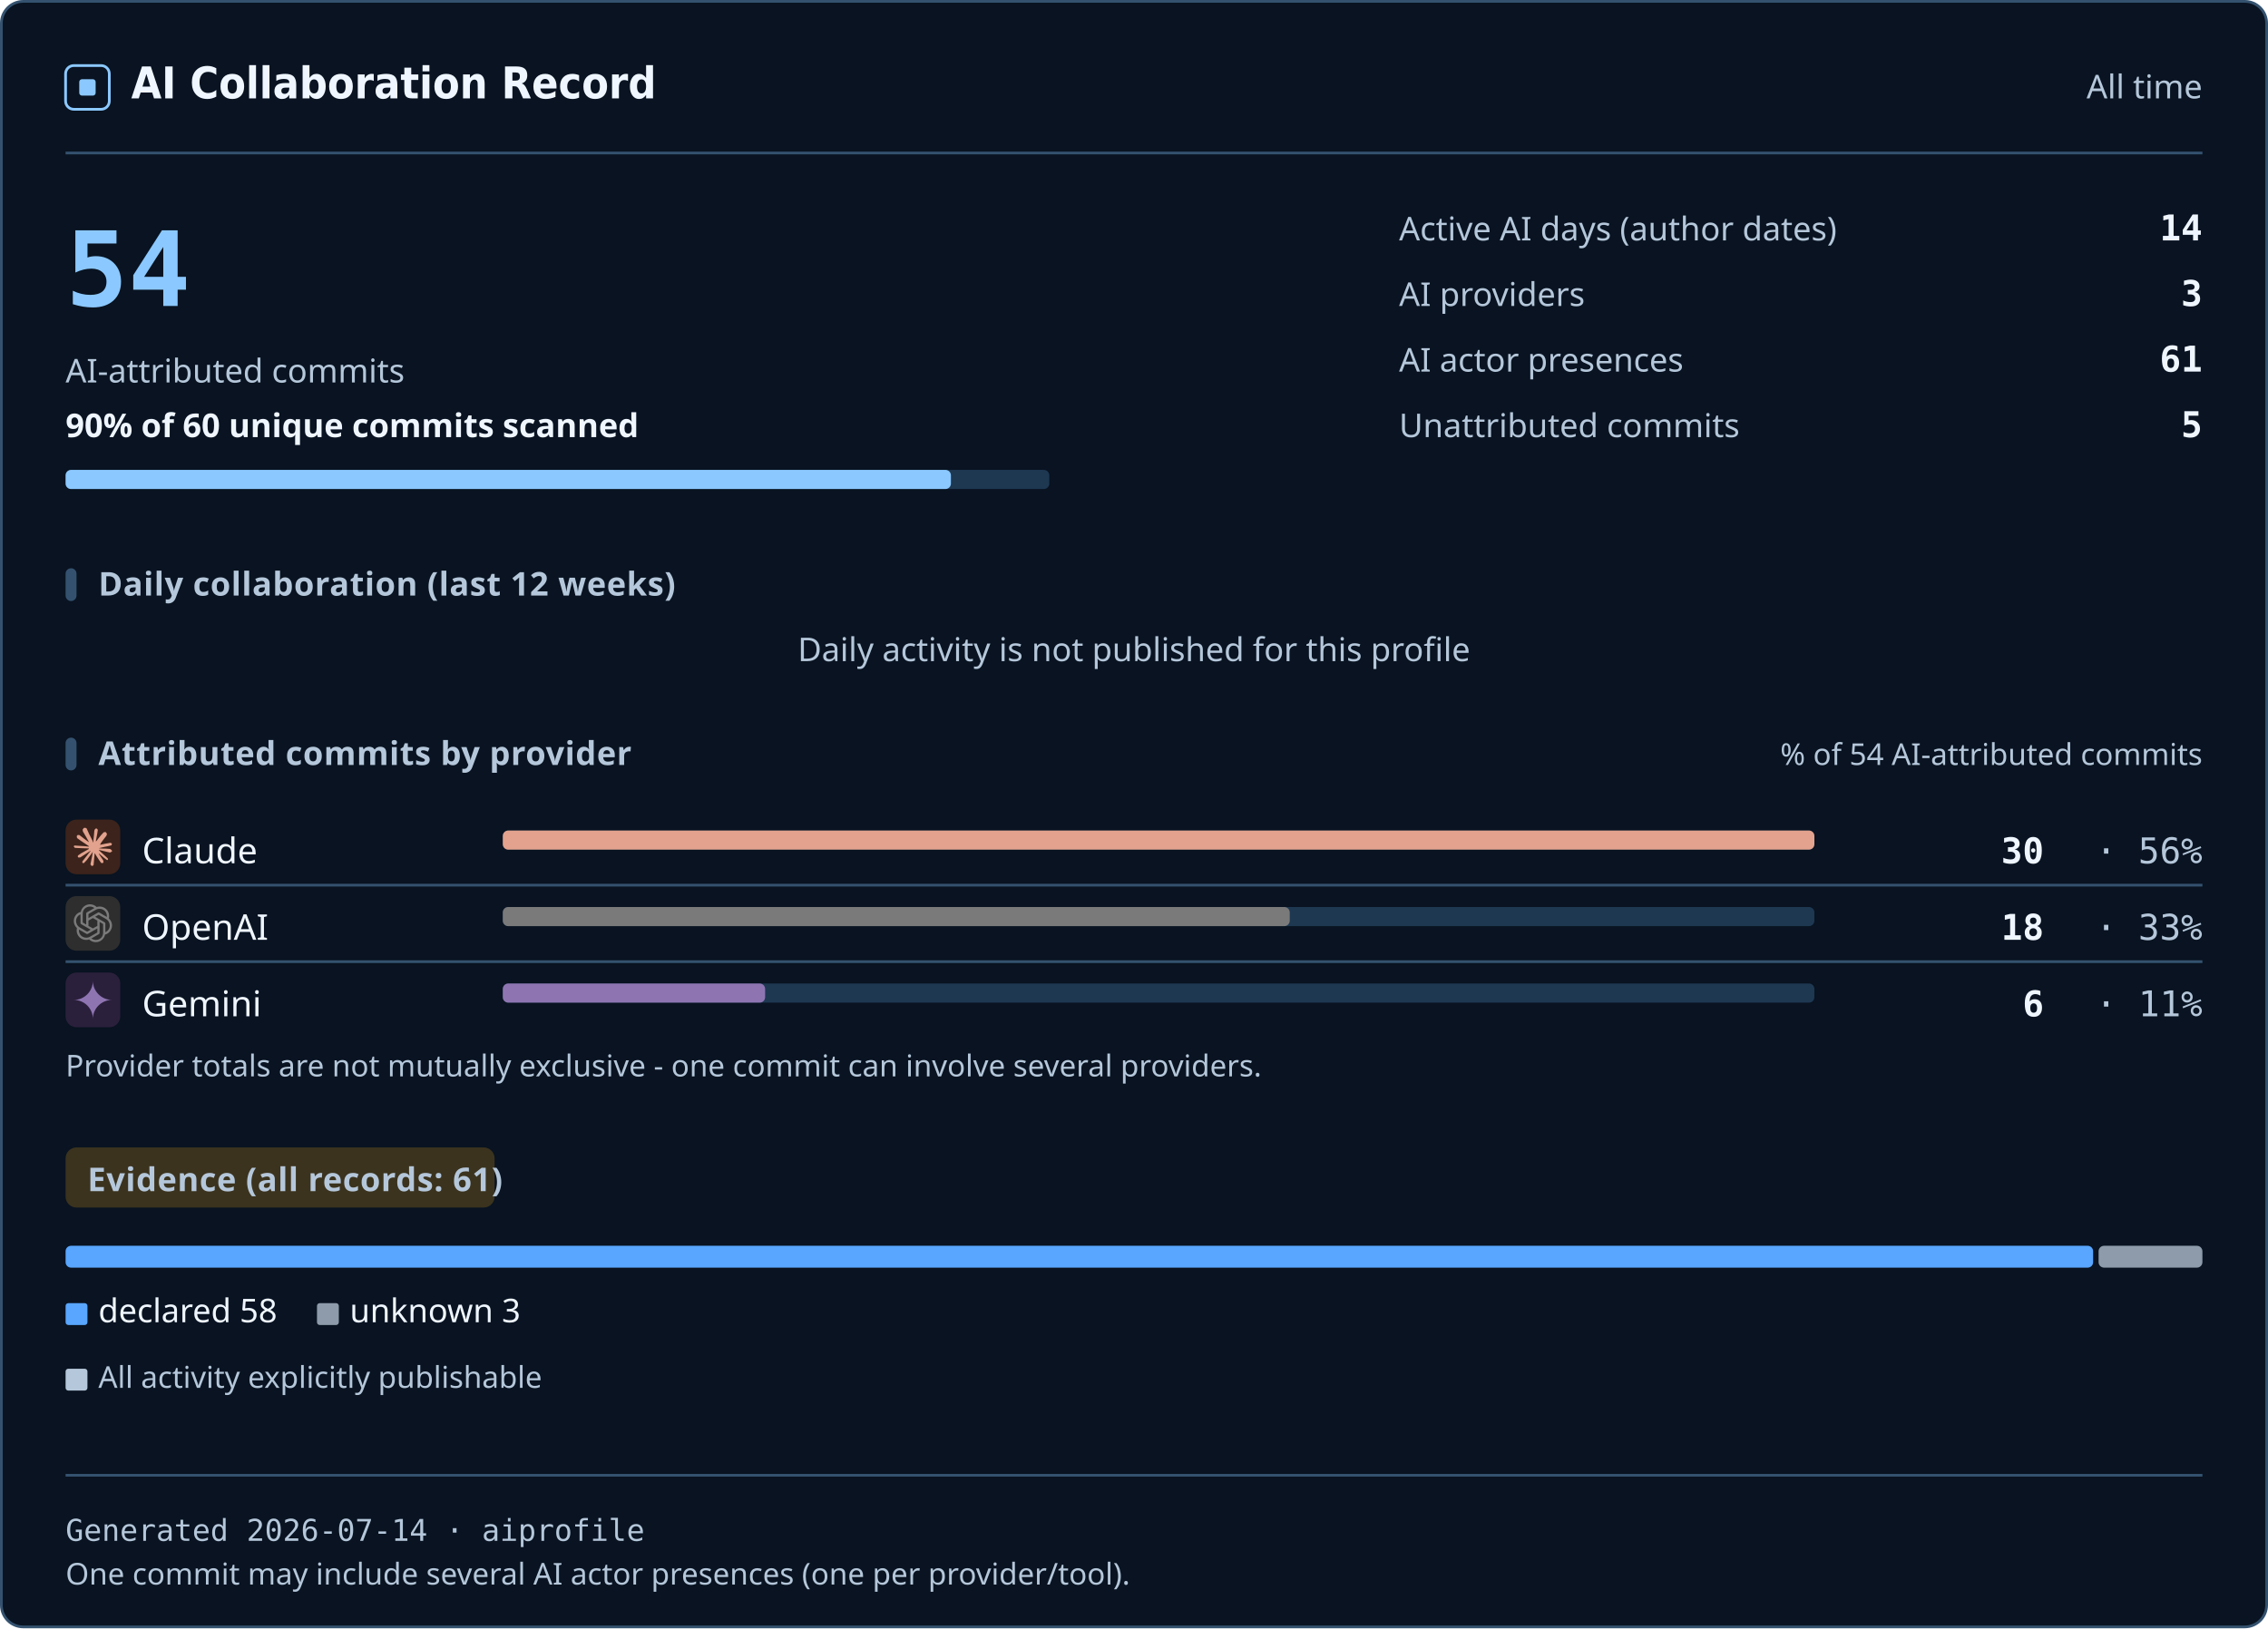
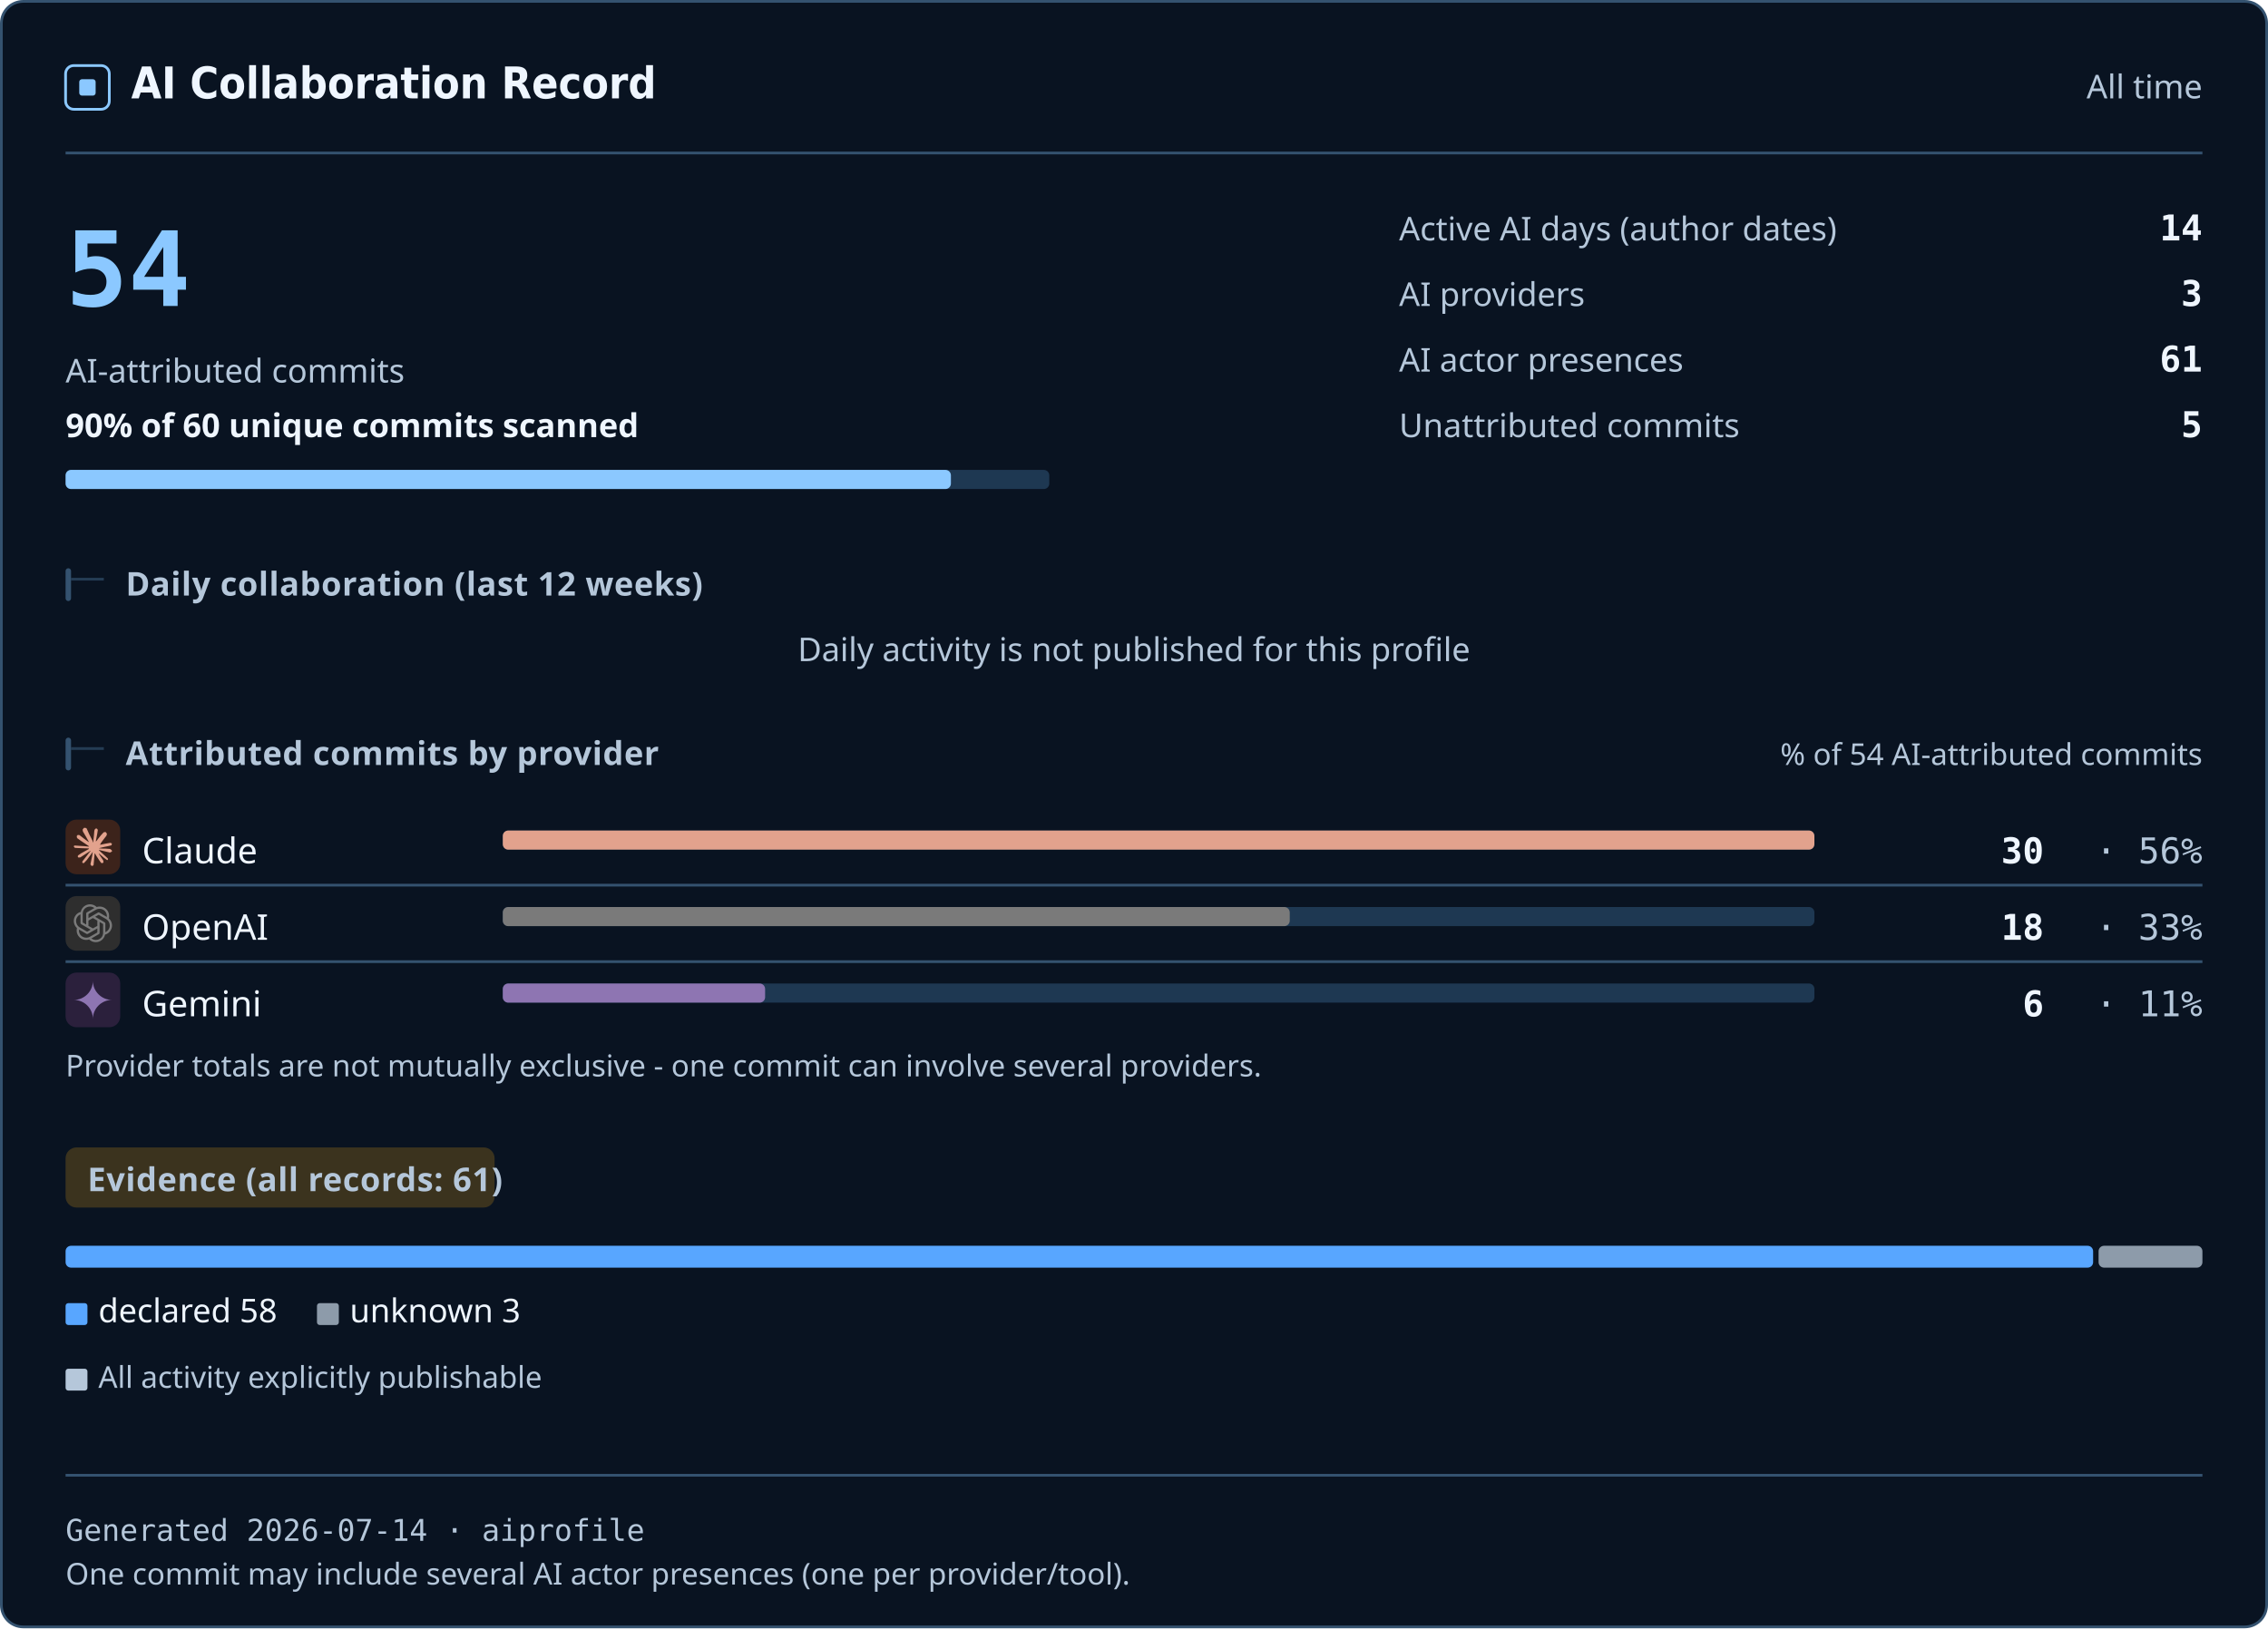
<svg xmlns="http://www.w3.org/2000/svg" width="830" height="596" viewBox="0 0 830 596" role="img" aria-labelledby="aiprofileSummaryTitle aiprofileSummaryDesc">
  <rect x="0.5" y="0.5" width="829" height="595" rx="8" fill="#091321" stroke="#34526f" stroke-width="1" />
  <rect x="24" y="24" width="16" height="16" rx="3" fill="#091321" stroke="#8bc8ff" stroke-width="1" />
  <rect x="29" y="29" width="6" height="6" rx="1" fill="#8bc8ff" />
  <text x="48" y="36" font-family="'IBM Plex Sans Condensed', 'Aptos Display', 'Segoe UI', 'DejaVu Sans Condensed', sans-serif" font-size="16" font-weight="600" fill="#eff6ff" text-anchor="start">AI Collaboration Record</text>
  <text x="806" y="36" font-family="'IBM Plex Sans', 'Aptos', 'Segoe UI', 'Noto Sans', 'DejaVu Sans', sans-serif" font-size="12" font-weight="400" fill="#b5c7da" text-anchor="end">All time</text>
  <line x1="24" y1="56" x2="806" y2="56" stroke="#34526f" />
  <text x="24" y="112" font-family="'IBM Plex Mono', 'Cascadia Mono', 'SFMono-Regular', 'DejaVu Sans Mono', Consolas, monospace" font-size="38" font-weight="700" fill="#8bc8ff" text-anchor="start">54</text>
  <text x="24" y="140" font-family="'IBM Plex Sans', 'Aptos', 'Segoe UI', 'Noto Sans', 'DejaVu Sans', sans-serif" font-size="12" font-weight="400" fill="#b5c7da" text-anchor="start">AI-attributed commits</text>
  <text x="24" y="160" font-family="'IBM Plex Sans', 'Aptos', 'Segoe UI', 'Noto Sans', 'DejaVu Sans', sans-serif" font-size="12" font-weight="600" fill="#eff6ff" text-anchor="start">90% of 60 unique commits scanned</text>
  <rect x="24" y="172" width="360" height="7" rx="2" fill="#1e3852" />
  <rect x="24" y="172" width="324" height="7" rx="2" fill="#8bc8ff" />
  <text x="512" y="88" font-family="'IBM Plex Sans', 'Aptos', 'Segoe UI', 'Noto Sans', 'DejaVu Sans', sans-serif" font-size="12" font-weight="400" fill="#b5c7da" text-anchor="start">Active AI days (author dates)</text>
  <text x="806" y="88" font-family="'IBM Plex Mono', 'Cascadia Mono', 'SFMono-Regular', 'DejaVu Sans Mono', Consolas, monospace" font-size="13" font-weight="600" fill="#eff6ff" text-anchor="end">14</text>
  <text x="512" y="112" font-family="'IBM Plex Sans', 'Aptos', 'Segoe UI', 'Noto Sans', 'DejaVu Sans', sans-serif" font-size="12" font-weight="400" fill="#b5c7da" text-anchor="start">AI providers</text>
  <text x="806" y="112" font-family="'IBM Plex Mono', 'Cascadia Mono', 'SFMono-Regular', 'DejaVu Sans Mono', Consolas, monospace" font-size="13" font-weight="600" fill="#eff6ff" text-anchor="end">3</text>
  <text x="512" y="136" font-family="'IBM Plex Sans', 'Aptos', 'Segoe UI', 'Noto Sans', 'DejaVu Sans', sans-serif" font-size="12" font-weight="400" fill="#b5c7da" text-anchor="start">AI actor presences</text>
  <text x="806" y="136" font-family="'IBM Plex Mono', 'Cascadia Mono', 'SFMono-Regular', 'DejaVu Sans Mono', Consolas, monospace" font-size="13" font-weight="600" fill="#eff6ff" text-anchor="end">61</text>
  <text x="512" y="160" font-family="'IBM Plex Sans', 'Aptos', 'Segoe UI', 'Noto Sans', 'DejaVu Sans', sans-serif" font-size="12" font-weight="400" fill="#b5c7da" text-anchor="start">Unattributed commits</text>
  <text x="806" y="160" font-family="'IBM Plex Mono', 'Cascadia Mono', 'SFMono-Regular', 'DejaVu Sans Mono', Consolas, monospace" font-size="13" font-weight="600" fill="#eff6ff" text-anchor="end">5</text>
-   <rect x="24" y="208" width="4" height="12" rx="2" fill="#34526f" />
-   <text x="36" y="218" font-family="'IBM Plex Sans', 'Aptos', 'Segoe UI', 'Noto Sans', 'DejaVu Sans', sans-serif" font-size="12" font-weight="600" fill="#b5c7da" text-anchor="start" letter-spacing="0.2">Daily collaboration (last 12 weeks)</text>
+   <rect x="24" y="208" width="2" height="12" rx="1" fill="#34526f" />
+   <line x1="26" y1="212" x2="38" y2="212" stroke="#34526f" stroke-opacity="0.65" />
+   <text x="46" y="218" font-family="'IBM Plex Sans', 'Aptos', 'Segoe UI', 'Noto Sans', 'DejaVu Sans', sans-serif" font-size="12" font-weight="600" fill="#b5c7da" text-anchor="start" letter-spacing="0.2">Daily collaboration (last 12 weeks)</text>
  <text x="415" y="242" font-family="'IBM Plex Sans', 'Aptos', 'Segoe UI', 'Noto Sans', 'DejaVu Sans', sans-serif" font-size="12" font-weight="400" fill="#b5c7da" text-anchor="middle">Daily activity is not published for this profile</text>
-   <rect x="24" y="270" width="4" height="12" rx="2" fill="#34526f" />
-   <text x="36" y="280" font-family="'IBM Plex Sans', 'Aptos', 'Segoe UI', 'Noto Sans', 'DejaVu Sans', sans-serif" font-size="12" font-weight="600" fill="#b5c7da" text-anchor="start" letter-spacing="0.2">Attributed commits by provider</text>
+   <rect x="24" y="270" width="2" height="12" rx="1" fill="#34526f" />
+   <line x1="26" y1="274" x2="38" y2="274" stroke="#34526f" stroke-opacity="0.65" />
+   <text x="46" y="280" font-family="'IBM Plex Sans', 'Aptos', 'Segoe UI', 'Noto Sans', 'DejaVu Sans', sans-serif" font-size="12" font-weight="600" fill="#b5c7da" text-anchor="start" letter-spacing="0.2">Attributed commits by provider</text>
  <text x="806" y="280" font-family="'IBM Plex Sans', 'Aptos', 'Segoe UI', 'Noto Sans', 'DejaVu Sans', sans-serif" font-size="11" font-weight="400" fill="#b5c7da" text-anchor="end">% of 54 AI-attributed commits</text>
  <rect x="24" y="300" width="20" height="20" rx="4" fill="#3C231B" />
  <path d="m4.714 15.956 4.717-2.647.079-.231-.079-.128h-.231l-.789-.049-2.696-.073-2.337-.097-2.265-.121-.571-.121-.534-.704.055-.352.48-.322.686.061 1.518.103 2.277.158 1.651.097 2.447.255h.389l.055-.158-.134-.097-.103-.097L6.973 9.836l-2.55-1.688-1.336-.971-.723-.492-.364-.461-.158-1.008.656-.723.88.061.225.061.892.686 1.906 1.475 2.489 1.834.364.303.146-.103.018-.073-.164-.273-1.354-2.447-1.445-2.489-.643-1.032-.17-.619c-.061-.255-.103-.467-.103-.729L6.287.134 6.7 0l.996.134.419.364.619 1.415 1.002 2.228 1.554 3.03.455.898.243.832.091.255h.158v-.146l.128-1.706.237-2.095.231-2.696.079-.759.376-.911.747-.492.583.279.48.686-.067.443-.285 1.852-.559 2.902-.364 1.943h.212l.243-.243.984-1.305 1.651-2.064.729-.82.85-.905.546-.431h1.032l.759 1.129-.34 1.166-1.062 1.348-.88 1.141-1.263 1.7-.789 1.36.073.109.188-.018 2.853-.607 1.542-.279 1.84-.316.832.389.091.395-.328.807-1.967.486-2.307.461-3.436.814-.043.03.049.061 1.548.146.662.036h1.621l3.018.225.789.522.474.638-.079.486-1.214.619-1.639-.389-3.825-.911-1.311-.328h-.182v.109l1.093 1.069 2.003 1.809 2.507 2.331.128.577-.322.455-.34-.049-2.204-1.657-.85-.747-1.925-1.621h-.128v.17l.443.65 2.344 3.521.121 1.081-.17.352-.607.212-.668-.121-1.372-1.925L14.38 17.959l-1.141-1.943-.14.079-.674 7.255-.316.37-.729.279-.607-.461-.322-.747.322-1.475.389-1.925.316-1.53.285-1.9.17-.631-.012-.043-.14.018-1.433 1.967-2.18 2.945-1.724 1.846-.413.164-.716-.37.067-.662.401-.589 2.386-3.036 1.439-1.882.929-1.087-.006-.158h-.055l-6.338 4.116-1.129.146-.486-.455.061-.747.231-.243 1.906-1.311Z" fill="#E2A28D" transform="translate(27,303) scale(0.583333)" />
  <text x="52" y="316" font-family="'IBM Plex Sans', 'Aptos', 'Segoe UI', 'Noto Sans', 'DejaVu Sans', sans-serif" font-size="13" font-weight="400" fill="#eff6ff" text-anchor="start">Claude</text>
  <rect x="184" y="304" width="480" height="7" rx="2" fill="#1e3852" />
  <rect x="184" y="304" width="480" height="7" rx="2" fill="#E2A28D" />
  <text x="748" y="316" font-family="'IBM Plex Mono', 'Cascadia Mono', 'SFMono-Regular', 'DejaVu Sans Mono', Consolas, monospace" font-size="13" text-anchor="end">
    <tspan fill="#eff6ff" font-weight="600">30</tspan>
  </text>
  <text x="806" y="316" font-family="'IBM Plex Mono', 'Cascadia Mono', 'SFMono-Regular', 'DejaVu Sans Mono', Consolas, monospace" font-size="13" text-anchor="end">
    <tspan fill="#b5c7da" font-weight="400"> · 56%</tspan>
  </text>
  <line x1="24" y1="324" x2="806" y2="324" stroke="#34526f" />
  <rect x="24" y="328" width="20" height="20" rx="4" fill="#2E2E2E" />
  <path d="M9.205 8.658v-2.26c0-.19.072-.333.238-.428l4.543-2.616c.619-.357 1.356-.523 2.117-.523 2.854 0 4.662 2.212 4.662 4.566 0 .167 0 .357-.024.547l-4.71-2.759a.797.797 0 00-.856 0l-5.97 3.473zm10.609 8.8V12.06c0-.333-.143-.57-.429-.737l-5.97-3.473 1.95-1.118a.433.433 0 01.476 0l4.543 2.617c1.309.76 2.189 2.378 2.189 3.948 0 1.808-1.07 3.473-2.76 4.163zM7.802 12.703l-1.95-1.142c-.167-.095-.239-.238-.239-.428V5.899c0-2.545 1.95-4.472 4.591-4.472 1 0 1.927.333 2.712.928L8.23 5.067c-.285.166-.428.404-.428.737v6.898zM12 15.128l-2.795-1.57v-3.33L12 8.658l2.795 1.57v3.33L12 15.128zm1.796 7.23c-1 0-1.927-.332-2.712-.927l4.686-2.712c.285-.166.428-.404.428-.737v-6.898l1.974 1.142c.167.095.238.238.238.428v5.233c0 2.545-1.974 4.472-4.614 4.472zm-5.637-5.303l-4.544-2.617c-1.308-.761-2.188-2.378-2.188-3.948A4.482 4.482 0 014.21 6.327v5.423c0 .333.143.571.428.738l5.947 3.449-1.95 1.118a.432.432 0 01-.476 0zm-.262 3.9c-2.688 0-4.662-2.021-4.662-4.519 0-.19.024-.38.047-.57l4.686 2.71c.286.167.571.167.856 0l5.97-3.448v2.26c0 .19-.07.333-.237.428l-4.543 2.616c-.619.357-1.356.523-2.117.523zm5.899 2.83a5.947 5.947 0 005.827-4.756C22.287 18.339 24 15.84 24 13.296c0-1.665-.713-3.282-1.998-4.448.119-.5.19-.999.19-1.498 0-3.401-2.759-5.947-5.946-5.947-.642 0-1.26.095-1.88.31A5.962 5.962 0 0010.205 0a5.947 5.947 0 00-5.827 4.757C1.713 5.447 0 7.945 0 10.49c0 1.666.713 3.283 1.998 4.448-.119.5-.19 1-.19 1.499 0 3.401 2.759 5.946 5.946 5.946.642 0 1.26-.095 1.88-.309a5.96 5.96 0 004.162 1.713z" fill="#7A7A7A" transform="translate(27,331) scale(0.583333)" />
  <text x="52" y="344" font-family="'IBM Plex Sans', 'Aptos', 'Segoe UI', 'Noto Sans', 'DejaVu Sans', sans-serif" font-size="13" font-weight="400" fill="#eff6ff" text-anchor="start">OpenAI</text>
  <rect x="184" y="332" width="480" height="7" rx="2" fill="#1e3852" />
  <rect x="184" y="332" width="288" height="7" rx="2" fill="#7A7A7A" />
  <text x="748" y="344" font-family="'IBM Plex Mono', 'Cascadia Mono', 'SFMono-Regular', 'DejaVu Sans Mono', Consolas, monospace" font-size="13" text-anchor="end">
    <tspan fill="#eff6ff" font-weight="600">18</tspan>
  </text>
  <text x="806" y="344" font-family="'IBM Plex Mono', 'Cascadia Mono', 'SFMono-Regular', 'DejaVu Sans Mono', Consolas, monospace" font-size="13" text-anchor="end">
    <tspan fill="#b5c7da" font-weight="400"> · 33%</tspan>
  </text>
  <line x1="24" y1="352" x2="806" y2="352" stroke="#34526f" />
  <rect x="24" y="356" width="20" height="20" rx="4" fill="#2B203C" />
  <path d="M11.04 19.32Q12 21.51 12 24q0-2.49.93-4.68.96-2.19 2.58-3.81t3.81-2.55Q21.51 12 24 12q-2.49 0-4.68-.93a12.3 12.3 0 0 1-3.81-2.58 12.3 12.3 0 0 1-2.58-3.81Q12 2.49 12 0q0 2.49-.96 4.68-.93 2.19-2.55 3.81a12.3 12.3 0 0 1-3.81 2.58Q2.49 12 0 12q2.49 0 4.68.96 2.19.93 3.81 2.55t2.55 3.81" fill="#8E75B2" transform="translate(27,359) scale(0.583333)" />
  <text x="52" y="372" font-family="'IBM Plex Sans', 'Aptos', 'Segoe UI', 'Noto Sans', 'DejaVu Sans', sans-serif" font-size="13" font-weight="400" fill="#eff6ff" text-anchor="start">Gemini</text>
  <rect x="184" y="360" width="480" height="7" rx="2" fill="#1e3852" />
  <rect x="184" y="360" width="96" height="7" rx="2" fill="#8E75B2" />
  <text x="748" y="372" font-family="'IBM Plex Mono', 'Cascadia Mono', 'SFMono-Regular', 'DejaVu Sans Mono', Consolas, monospace" font-size="13" text-anchor="end">
    <tspan fill="#eff6ff" font-weight="600">6</tspan>
  </text>
  <text x="806" y="372" font-family="'IBM Plex Mono', 'Cascadia Mono', 'SFMono-Regular', 'DejaVu Sans Mono', Consolas, monospace" font-size="13" text-anchor="end">
    <tspan fill="#b5c7da" font-weight="400"> · 11%</tspan>
  </text>
  <text x="24" y="394" font-family="'IBM Plex Sans', 'Aptos', 'Segoe UI', 'Noto Sans', 'DejaVu Sans', sans-serif" font-size="11" font-weight="400" fill="#b5c7da" text-anchor="start">Provider totals are not mutually exclusive - one commit can involve several providers.</text>
  <rect x="24" y="420" width="157" height="22" rx="4" fill="#3b331e" />
  <text x="32" y="436" font-family="'IBM Plex Sans', 'Aptos', 'Segoe UI', 'Noto Sans', 'DejaVu Sans', sans-serif" font-size="12" font-weight="600" fill="#b5c7da" text-anchor="start" letter-spacing="0.2">Evidence (all records: 61)</text>
  <rect x="24" y="456" width="742" height="8" rx="2" fill="#58a6ff" />
  <rect x="768" y="456" width="38" height="8" rx="2" fill="#8d9baa" />
  <rect x="24" y="477" width="8" height="8" rx="1" fill="#58a6ff" />
  <text x="36" y="484" font-family="'IBM Plex Sans', 'Aptos', 'Segoe UI', 'Noto Sans', 'DejaVu Sans', sans-serif" font-size="12" font-weight="400" fill="#eff6ff" text-anchor="start">declared 58</text>
  <rect x="116" y="477" width="8" height="8" rx="1" fill="#8d9baa" />
  <text x="128" y="484" font-family="'IBM Plex Sans', 'Aptos', 'Segoe UI', 'Noto Sans', 'DejaVu Sans', sans-serif" font-size="12" font-weight="400" fill="#eff6ff" text-anchor="start">unknown 3</text>
  <rect x="24" y="501" width="8" height="8" rx="1" fill="#b5c7da" />
  <text x="36" y="508" font-family="'IBM Plex Sans', 'Aptos', 'Segoe UI', 'Noto Sans', 'DejaVu Sans', sans-serif" font-size="11" font-weight="400" fill="#b5c7da" text-anchor="start">All activity explicitly publishable</text>
  <line x1="24" y1="540" x2="806" y2="540" stroke="#34526f" />
  <text x="24" y="564" font-family="'IBM Plex Mono', 'Cascadia Mono', 'SFMono-Regular', 'DejaVu Sans Mono', Consolas, monospace" font-size="11" font-weight="400" fill="#b5c7da" text-anchor="start">Generated 2026-07-14 · aiprofile</text>
  <text x="24" y="580" font-family="'IBM Plex Sans', 'Aptos', 'Segoe UI', 'Noto Sans', 'DejaVu Sans', sans-serif" font-size="11" font-weight="400" fill="#b5c7da" text-anchor="start">One commit may include several AI actor presences (one per provider/tool).</text>
</svg>
